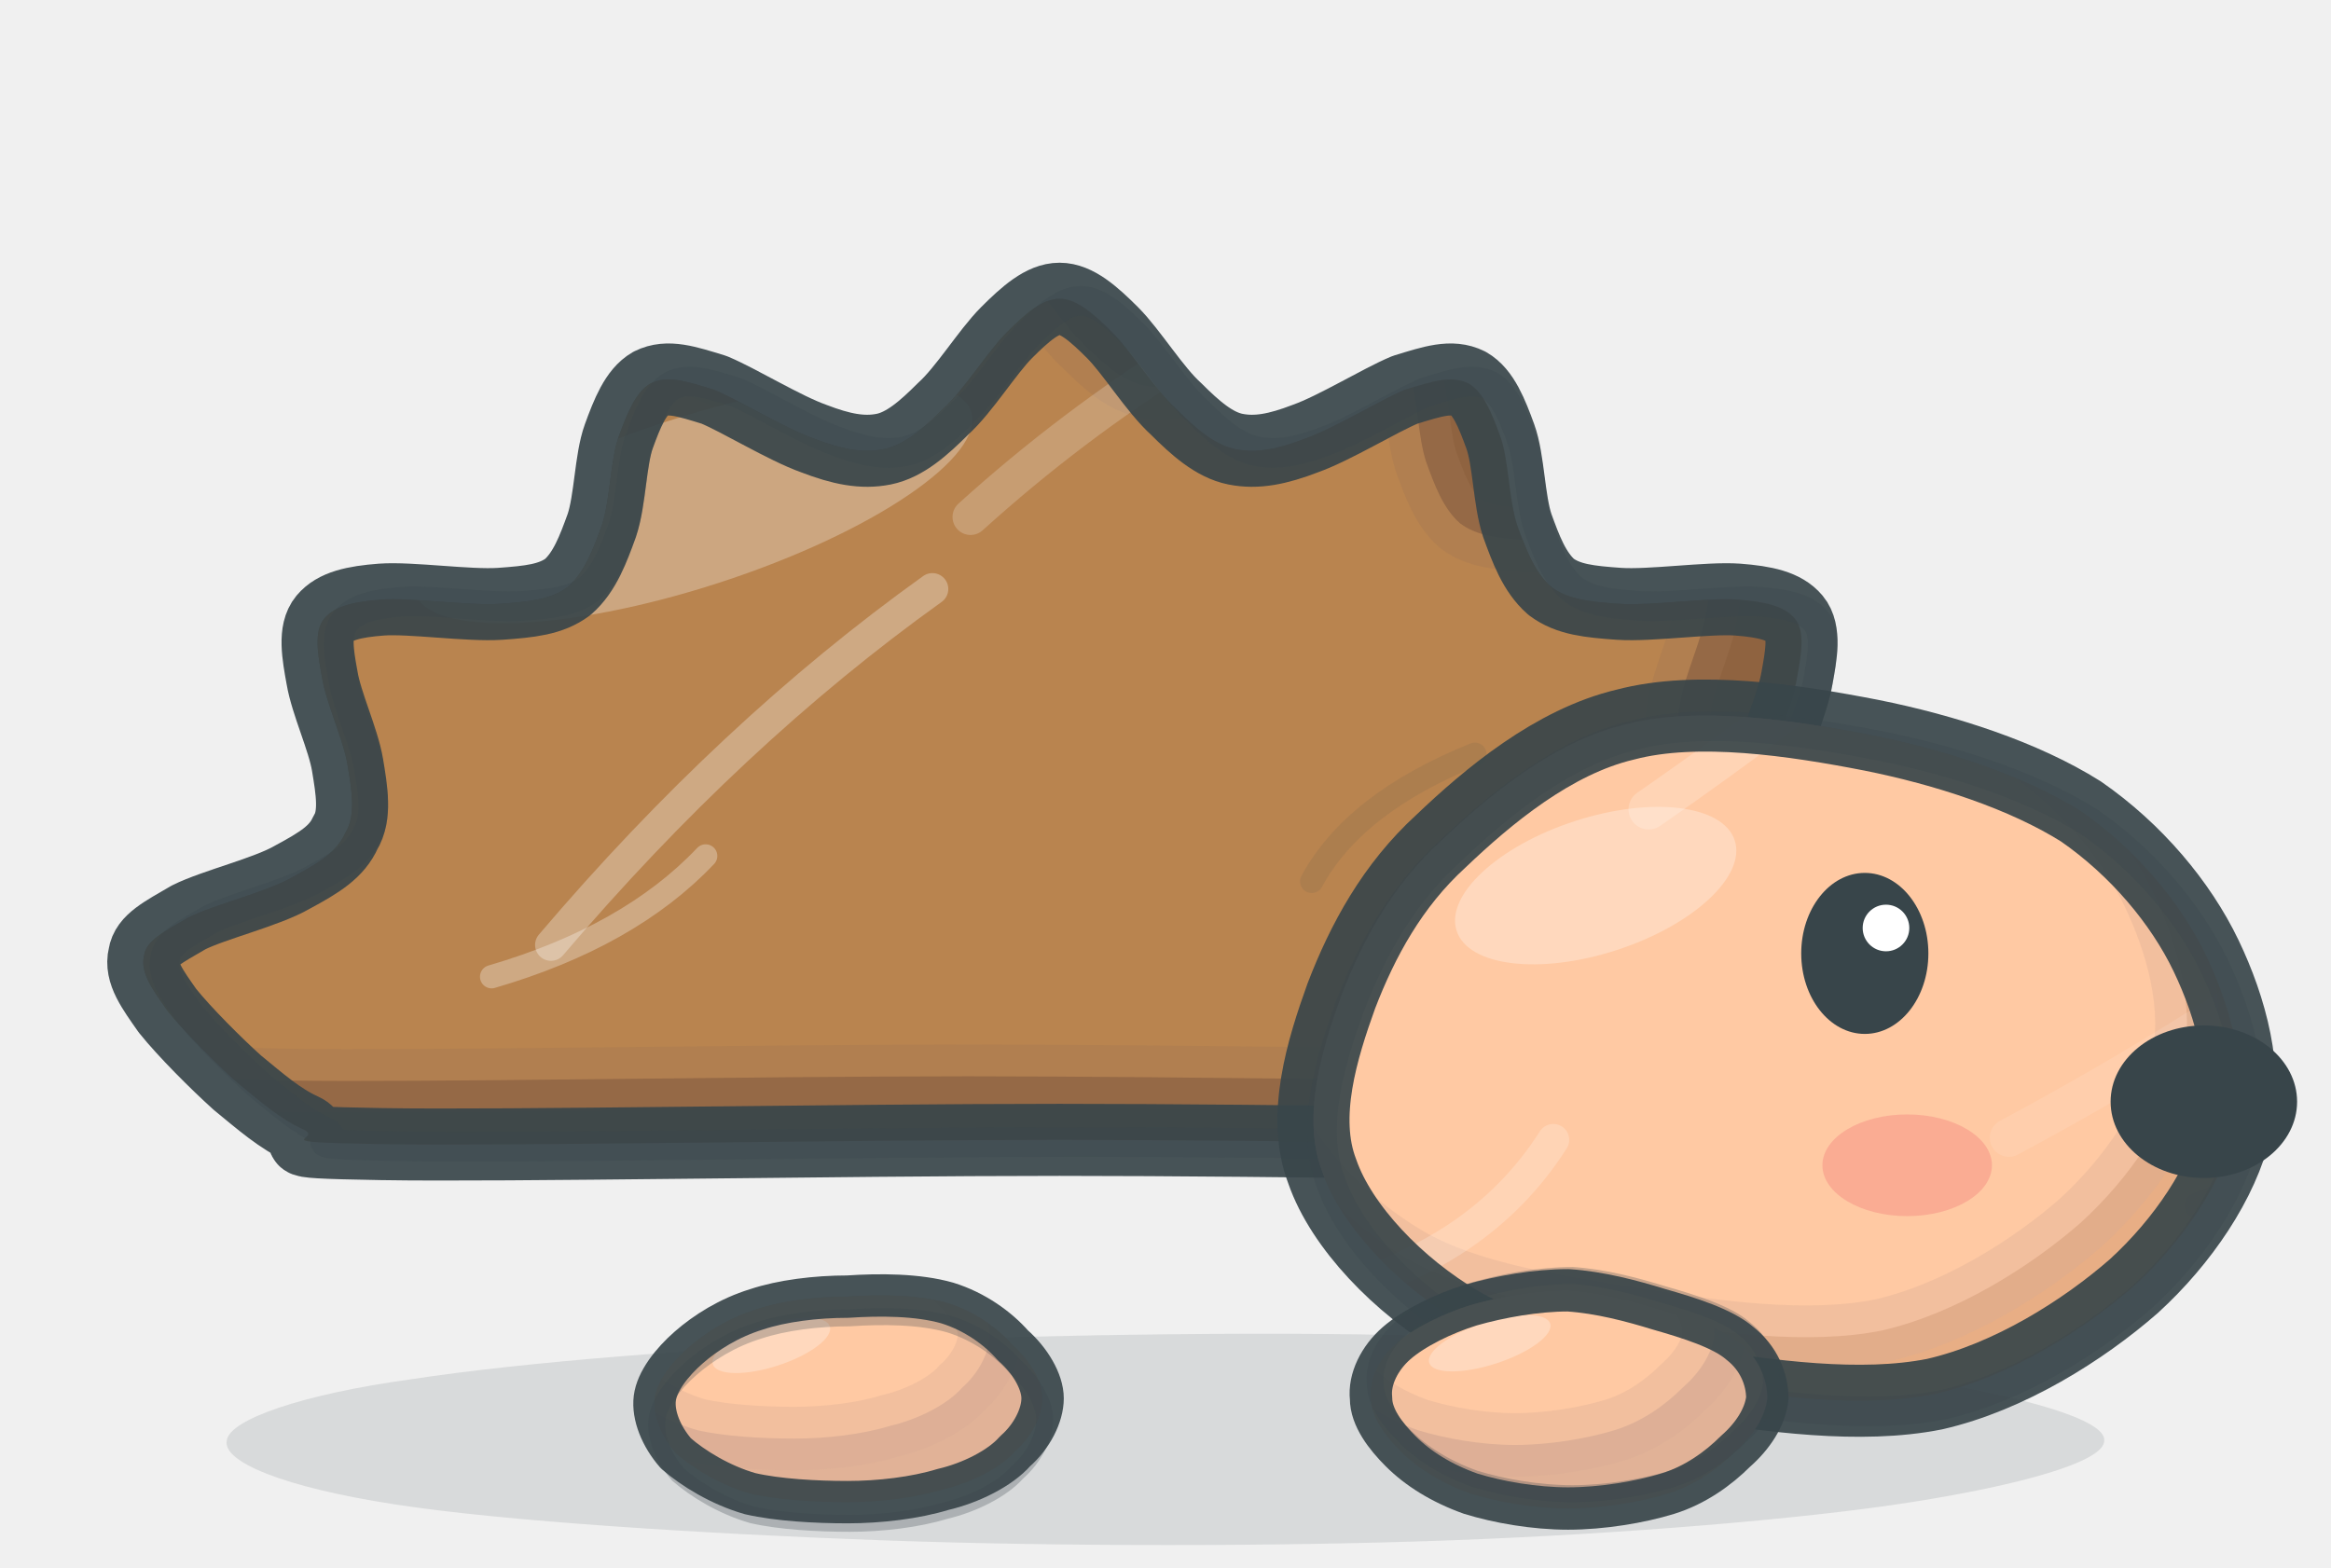
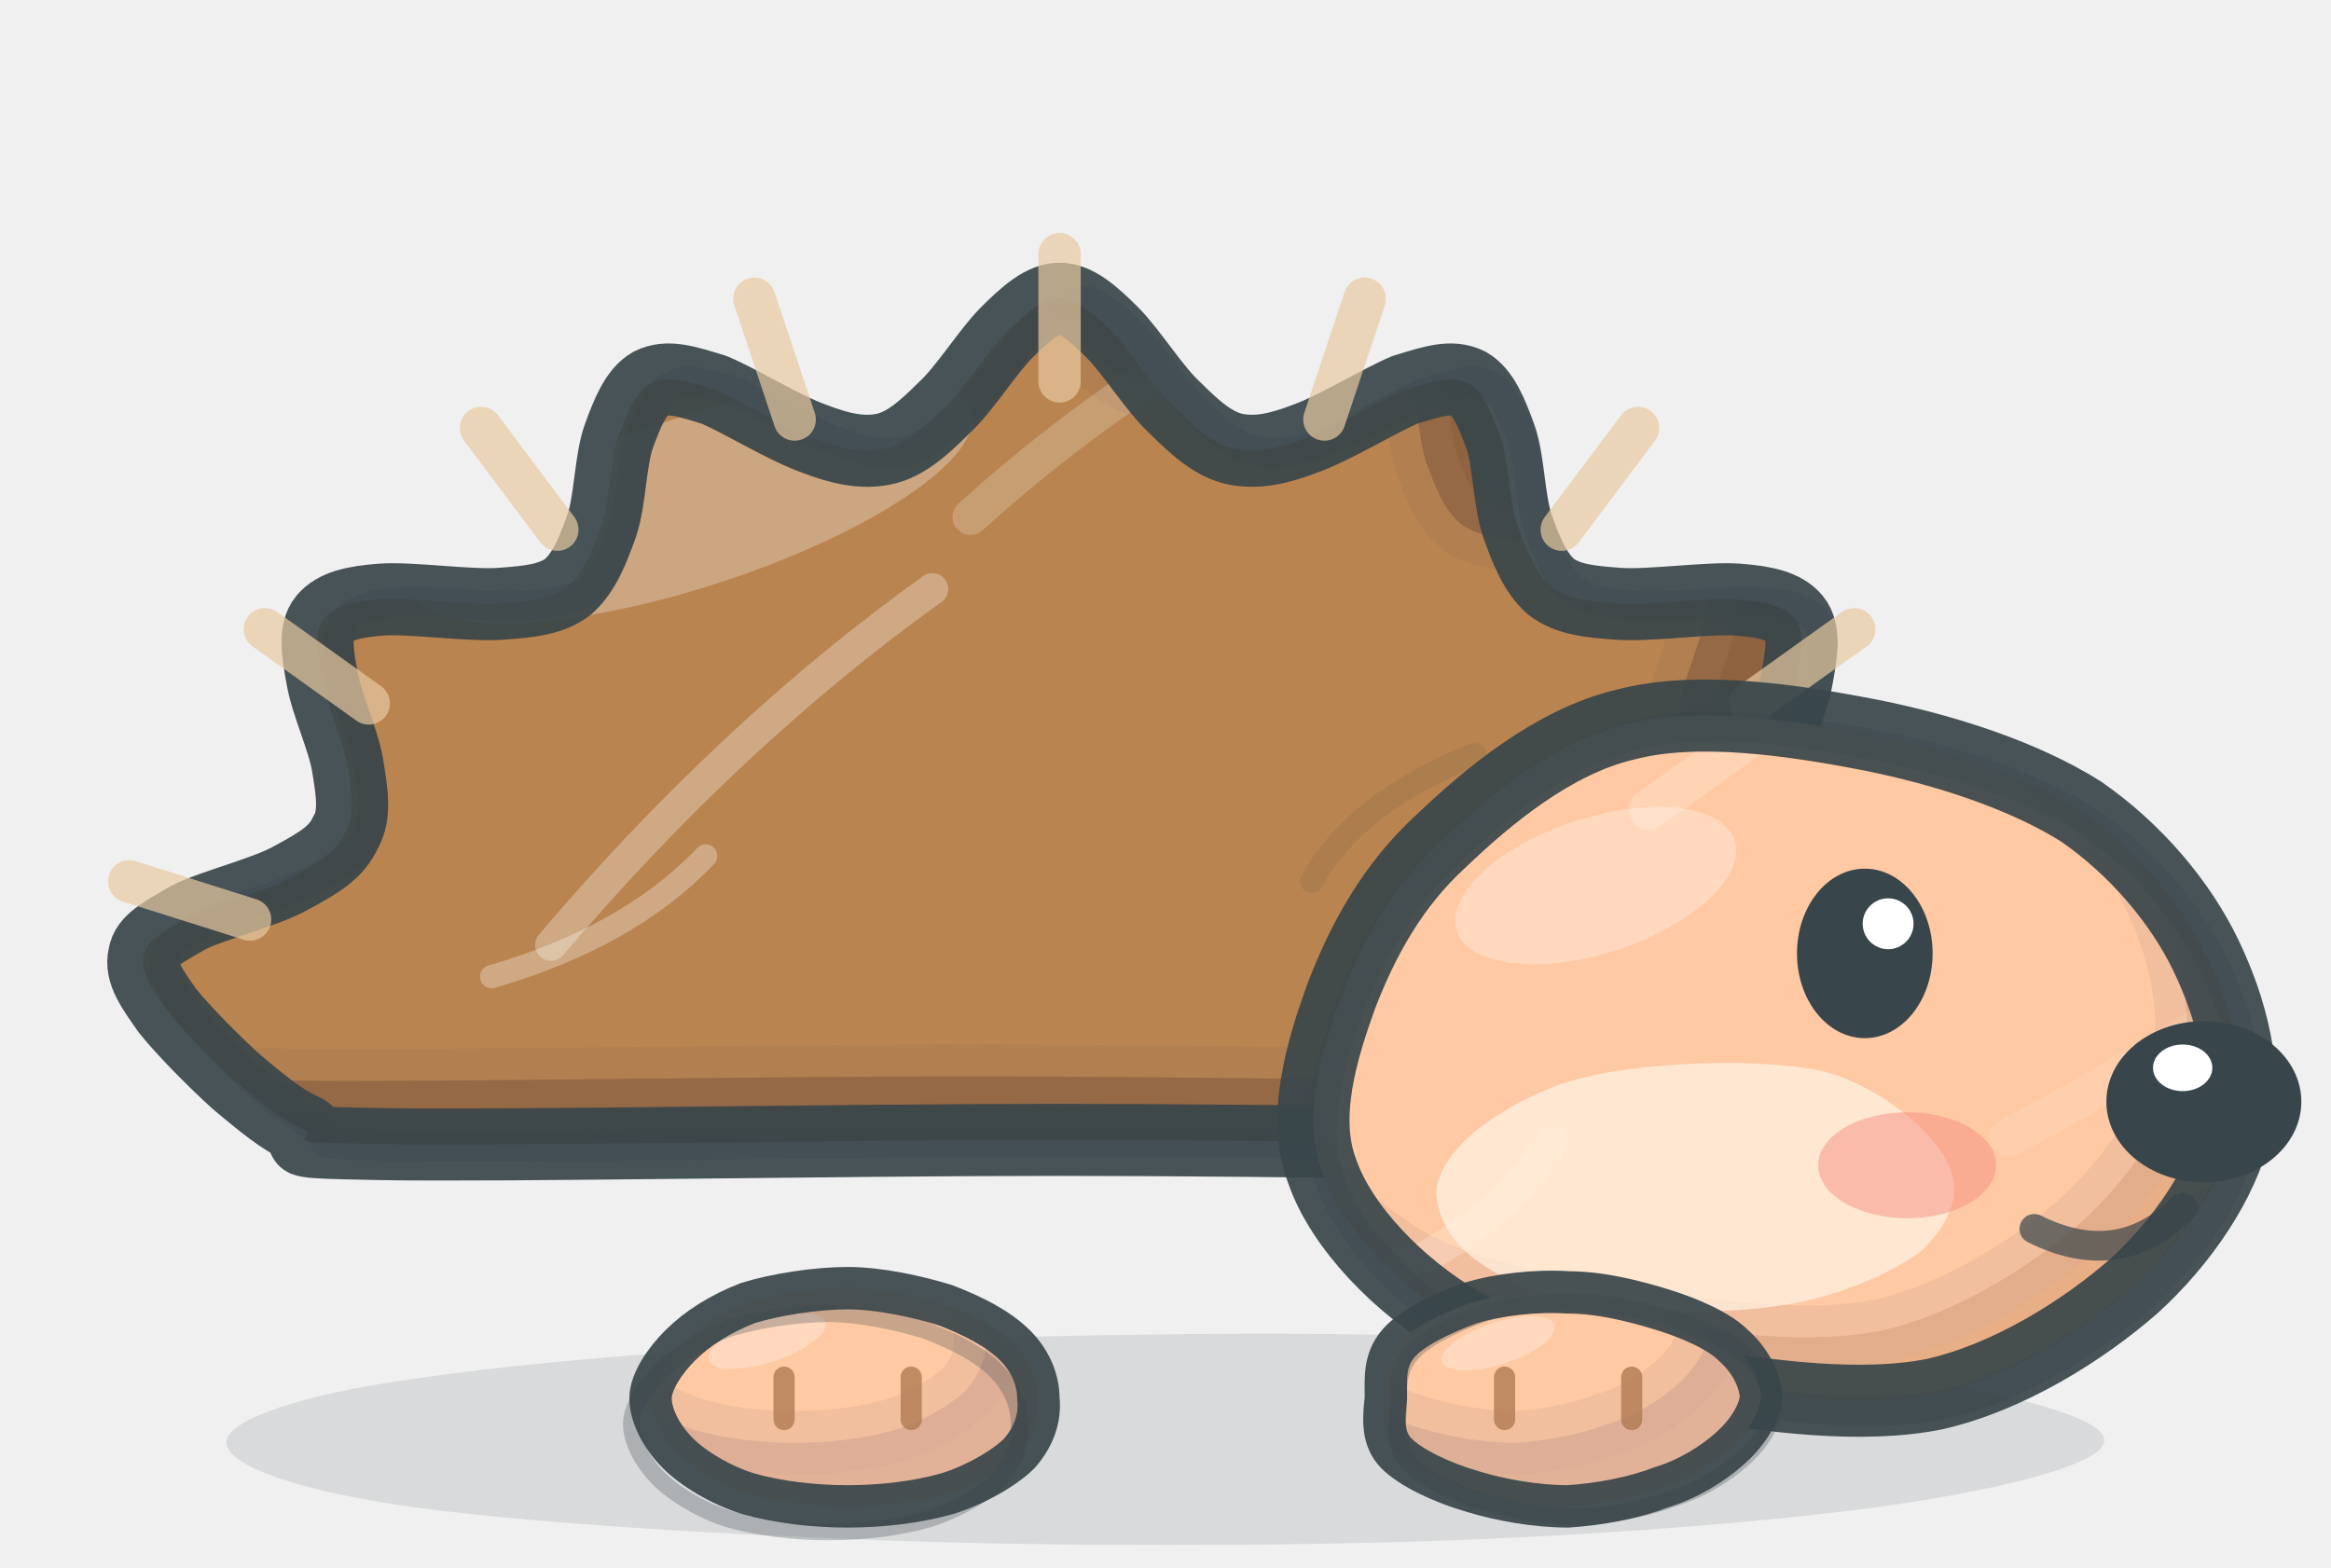
<svg xmlns="http://www.w3.org/2000/svg" width="110" height="74" viewBox="0 0 110 74">
  <path d="M99.3 68C99.3 69 95.3 70.1 90.2 70.9C85.1 71.7 76.6 72.4 68.5 72.7C60.4 73 49.9 73 41.6 72.7C33.3 72.4 23.7 71.8 18.6 71C13.4 70.2 10.5 69 10.7 68C10.8 67 14.3 65.8 19.4 65.1C24.6 64.3 33.3 63.6 41.6 63.3C49.8 63 60.8 62.8 69 63.1C77.1 63.4 85.3 64.3 90.4 65.1C95.4 65.9 99.4 67 99.3 68Z" fill="#38454A" opacity="0.13" />
  <clipPath id="c1">
    <path d="M18 54C12.1 53.9 15.4 53.8 14.3 53.3C13.2 52.8 12.3 52 11.2 51.1C10.2 50.2 8.7 48.7 7.9 47.7C7.2 46.7 6.6 45.9 6.8 45.1C6.9 44.4 7.7 44 8.9 43.3C10.1 42.7 12.6 42.1 13.8 41.4C15.1 40.7 15.9 40.2 16.3 39.3C16.8 38.5 16.6 37.3 16.4 36.1C16.2 34.9 15.4 33.2 15.2 32C15 30.9 14.8 29.8 15.3 29.2C15.8 28.6 16.7 28.4 18 28.3C19.4 28.2 22.1 28.6 23.6 28.5C25 28.4 26 28.3 26.8 27.7C27.6 27 28 25.9 28.4 24.8C28.8 23.6 28.8 21.7 29.2 20.6C29.6 19.5 30 18.5 30.7 18.1C31.5 17.7 32.4 18 33.7 18.4C34.9 18.9 37 20.2 38.4 20.7C39.7 21.2 40.7 21.4 41.7 21.2C42.7 21 43.6 20.2 44.5 19.3C45.5 18.4 46.6 16.6 47.5 15.7C48.4 14.8 49.2 14.1 50 14.1C50.8 14.1 51.6 14.8 52.5 15.7C53.4 16.6 54.5 18.4 55.5 19.3C56.4 20.2 57.3 21 58.3 21.2C59.3 21.4 60.3 21.2 61.6 20.7C63 20.2 65.1 18.9 66.3 18.4C67.6 18 68.5 17.7 69.3 18.1C70 18.5 70.4 19.5 70.8 20.6C71.2 21.7 71.2 23.6 71.6 24.8C72 25.9 72.4 27 73.2 27.7C74 28.3 75 28.4 76.4 28.5C77.9 28.6 80.6 28.2 82 28.3C83.3 28.4 84.2 28.6 84.7 29.2C85.2 29.8 85 30.9 84.8 32C84.6 33.2 83.8 34.9 83.6 36.1C83.4 37.3 83.2 38.5 83.7 39.3C84.1 40.2 84.9 40.7 86.2 41.4C87.4 42.1 89.9 42.7 91.1 43.3C92.3 44 93.1 44.4 93.2 45.1C93.4 45.9 92.8 46.7 92.1 47.7C91.3 48.7 89.8 50.2 88.8 51.1C87.7 52 86.8 52.8 85.7 53.3C84.6 53.8 87.9 53.9 82 54C76.1 54.1 60.7 53.8 50 53.8C39.3 53.8 23.9 54.1 18 54Z" />
  </clipPath>
  <path d="M18 54C12.1 53.9 15.4 53.8 14.3 53.3C13.2 52.8 12.3 52 11.2 51.1C10.2 50.2 8.7 48.7 7.9 47.7C7.2 46.7 6.6 45.9 6.8 45.1C6.9 44.4 7.7 44 8.9 43.3C10.1 42.7 12.6 42.1 13.8 41.4C15.1 40.7 15.9 40.2 16.3 39.3C16.8 38.5 16.6 37.3 16.4 36.1C16.2 34.9 15.4 33.2 15.2 32C15 30.9 14.8 29.8 15.3 29.2C15.8 28.6 16.7 28.4 18 28.3C19.4 28.2 22.1 28.6 23.6 28.5C25 28.4 26 28.3 26.8 27.7C27.6 27 28 25.9 28.4 24.8C28.8 23.6 28.8 21.7 29.2 20.6C29.6 19.5 30 18.5 30.7 18.1C31.5 17.7 32.4 18 33.7 18.4C34.9 18.9 37 20.2 38.4 20.7C39.7 21.2 40.7 21.4 41.7 21.2C42.7 21 43.6 20.2 44.5 19.3C45.5 18.4 46.6 16.6 47.5 15.7C48.4 14.8 49.2 14.1 50 14.1C50.8 14.1 51.6 14.8 52.5 15.7C53.4 16.6 54.5 18.4 55.5 19.3C56.4 20.2 57.3 21 58.3 21.2C59.3 21.4 60.3 21.2 61.6 20.7C63 20.2 65.1 18.9 66.3 18.4C67.6 18 68.5 17.7 69.3 18.1C70 18.5 70.4 19.5 70.8 20.6C71.2 21.7 71.2 23.6 71.6 24.8C72 25.9 72.4 27 73.2 27.7C74 28.3 75 28.4 76.4 28.5C77.9 28.6 80.6 28.2 82 28.3C83.3 28.4 84.2 28.6 84.7 29.2C85.2 29.8 85 30.9 84.8 32C84.6 33.2 83.8 34.9 83.6 36.1C83.4 37.3 83.2 38.5 83.7 39.3C84.1 40.2 84.9 40.7 86.2 41.4C87.4 42.1 89.9 42.7 91.1 43.3C92.3 44 93.1 44.4 93.2 45.1C93.4 45.9 92.8 46.7 92.1 47.7C91.3 48.7 89.8 50.2 88.8 51.1C87.7 52 86.8 52.8 85.7 53.3C84.6 53.8 87.9 53.9 82 54C76.1 54.1 60.7 53.8 50 53.8C39.3 53.8 23.9 54.1 18 54Z" fill="#8F6340" />
  <g clip-path="url(#c1)">
    <path d="M18 54C12.1 53.9 15.4 53.8 14.3 53.3C13.2 52.8 12.3 52 11.2 51.1C10.2 50.2 8.7 48.7 7.9 47.7C7.2 46.7 6.6 45.9 6.8 45.1C6.9 44.4 7.7 44 8.9 43.3C10.1 42.7 12.6 42.1 13.8 41.4C15.1 40.7 15.9 40.2 16.3 39.3C16.8 38.5 16.6 37.3 16.4 36.1C16.2 34.9 15.4 33.2 15.2 32C15 30.9 14.8 29.8 15.3 29.2C15.8 28.6 16.7 28.4 18 28.3C19.4 28.2 22.1 28.6 23.6 28.5C25 28.4 26 28.3 26.8 27.7C27.6 27 28 25.9 28.4 24.8C28.8 23.6 28.8 21.7 29.2 20.6C29.6 19.5 30 18.5 30.7 18.1C31.5 17.7 32.4 18 33.7 18.4C34.9 18.9 37 20.2 38.4 20.7C39.7 21.2 40.7 21.4 41.7 21.2C42.7 21 43.6 20.2 44.5 19.3C45.5 18.4 46.6 16.6 47.5 15.7C48.4 14.8 49.2 14.1 50 14.1C50.8 14.1 51.6 14.8 52.5 15.7C53.4 16.6 54.5 18.4 55.5 19.3C56.4 20.2 57.3 21 58.3 21.2C59.3 21.4 60.3 21.2 61.6 20.7C63 20.2 65.1 18.9 66.3 18.4C67.6 18 68.5 17.7 69.3 18.1C70 18.5 70.4 19.5 70.8 20.6C71.2 21.7 71.2 23.6 71.6 24.8C72 25.9 72.4 27 73.2 27.7C74 28.3 75 28.4 76.4 28.5C77.9 28.6 80.6 28.2 82 28.3C83.3 28.4 84.2 28.6 84.7 29.2C85.2 29.8 85 30.9 84.8 32C84.6 33.2 83.8 34.9 83.6 36.1C83.4 37.3 83.2 38.5 83.7 39.3C84.1 40.2 84.9 40.7 86.2 41.4C87.4 42.1 89.9 42.7 91.1 43.3C92.3 44 93.1 44.4 93.2 45.1C93.4 45.9 92.8 46.7 92.1 47.7C91.3 48.7 89.8 50.2 88.8 51.1C87.7 52 86.8 52.8 85.7 53.3C84.6 53.8 87.9 53.9 82 54C76.1 54.1 60.7 53.8 50 53.8C39.3 53.8 23.9 54.1 18 54Z" fill="#B9844F" transform="translate(-4.3 -3)" />
    <path d="M18 54C12.1 53.9 15.4 53.8 14.3 53.3C13.2 52.8 12.3 52 11.2 51.1C10.2 50.2 8.7 48.7 7.9 47.7C7.2 46.7 6.6 45.9 6.8 45.1C6.9 44.4 7.7 44 8.9 43.3C10.1 42.7 12.6 42.1 13.8 41.4C15.1 40.7 15.9 40.2 16.3 39.3C16.8 38.5 16.6 37.3 16.4 36.1C16.2 34.9 15.4 33.2 15.2 32C15 30.9 14.8 29.8 15.3 29.2C15.8 28.6 16.7 28.4 18 28.3C19.4 28.2 22.1 28.6 23.6 28.5C25 28.4 26 28.3 26.8 27.7C27.6 27 28 25.9 28.4 24.8C28.8 23.6 28.8 21.7 29.2 20.6C29.6 19.5 30 18.5 30.7 18.1C31.5 17.7 32.4 18 33.7 18.4C34.9 18.9 37 20.2 38.4 20.7C39.7 21.2 40.7 21.4 41.7 21.2C42.7 21 43.6 20.2 44.5 19.3C45.5 18.4 46.6 16.6 47.5 15.7C48.4 14.8 49.2 14.1 50 14.1C50.8 14.1 51.6 14.8 52.5 15.7C53.4 16.6 54.5 18.4 55.5 19.3C56.4 20.2 57.3 21 58.3 21.2C59.3 21.4 60.3 21.2 61.6 20.7C63 20.2 65.1 18.9 66.3 18.4C67.6 18 68.5 17.7 69.3 18.1C70 18.5 70.4 19.5 70.8 20.6C71.2 21.7 71.2 23.6 71.6 24.8C72 25.9 72.4 27 73.2 27.7C74 28.3 75 28.4 76.4 28.5C77.9 28.6 80.6 28.2 82 28.3C83.3 28.4 84.2 28.6 84.7 29.2C85.2 29.8 85 30.9 84.8 32C84.6 33.2 83.8 34.9 83.6 36.1C83.4 37.3 83.2 38.5 83.7 39.3C84.1 40.2 84.9 40.7 86.2 41.4C87.4 42.1 89.9 42.7 91.1 43.3C92.3 44 93.1 44.4 93.2 45.1C93.4 45.9 92.8 46.7 92.1 47.7C91.3 48.7 89.8 50.2 88.8 51.1C87.7 52 86.8 52.8 85.7 53.3C84.6 53.8 87.9 53.9 82 54C76.1 54.1 60.7 53.8 50 53.8C39.3 53.8 23.9 54.1 18 54Z" fill="none" stroke="#a07451" stroke-width="3" opacity="0.32" transform="translate(-4.3 -3)" />
    <path d="M23.2 46.1q6.5 -1.9 10.1 -5.7" stroke="#ffffff" stroke-width="1.1" stroke-linecap="round" fill="none" opacity="0.3" />
    <path d="M26 44.6q8.5 -10 18 -16.8" stroke="#ffffff" stroke-width="1.5" stroke-linecap="round" fill="none" opacity="0.3" />
    <path d="M88.9 53.8q5.3 -5.6 11.7 -9" stroke="#ffffff" stroke-width="1.7" stroke-linecap="round" fill="none" opacity="0.2" />
    <path d="M66.1 49.1q10.9 -8.9 19.2 -15.5" stroke="#ffffff" stroke-width="1.9" stroke-linecap="round" fill="none" opacity="0.1" />
    <path d="M45.8 24.4q9.5 -8.6 21.6 -13.5" stroke="#ffffff" stroke-width="1.7" stroke-linecap="round" fill="none" opacity="0.2" />
    <path d="M61.9 41.6q2 -3.7 7.7 -6" stroke="#38454A" stroke-width="1.1" stroke-linecap="round" fill="none" opacity="0.1" />
    <path d="M76.8 43.8q10.3 -4.8 20.3 -13.5" stroke="#38454A" stroke-width="1.8" stroke-linecap="round" fill="none" opacity="0.1" />
    <path d="M63.3 47.6q8.2 -7.3 19.4 -15.4" stroke="#38454A" stroke-width="1.7" stroke-linecap="round" fill="none" opacity="0" />
    <ellipse cx="32.7" cy="23.7" rx="13.8" ry="4" fill="#fff" opacity="0.28" transform="rotate(-18 32.7 23.7)" />
  </g>
  <path d="M18 54C12.1 53.9 15.4 53.8 14.3 53.3C13.2 52.8 12.3 52 11.2 51.1C10.2 50.2 8.7 48.7 7.9 47.7C7.2 46.7 6.6 45.9 6.8 45.1C6.9 44.4 7.7 44 8.9 43.3C10.1 42.7 12.6 42.1 13.8 41.4C15.1 40.7 15.9 40.2 16.3 39.3C16.8 38.5 16.6 37.3 16.4 36.1C16.2 34.9 15.4 33.2 15.2 32C15 30.9 14.8 29.8 15.3 29.2C15.8 28.6 16.7 28.4 18 28.3C19.4 28.2 22.1 28.6 23.6 28.5C25 28.4 26 28.3 26.8 27.7C27.6 27 28 25.9 28.4 24.8C28.8 23.6 28.8 21.7 29.2 20.6C29.6 19.5 30 18.5 30.7 18.1C31.5 17.7 32.4 18 33.7 18.4C34.9 18.9 37 20.2 38.4 20.7C39.7 21.2 40.7 21.4 41.7 21.2C42.7 21 43.6 20.2 44.5 19.3C45.5 18.4 46.6 16.6 47.5 15.7C48.4 14.8 49.2 14.1 50 14.1C50.8 14.1 51.6 14.8 52.5 15.7C53.4 16.6 54.5 18.4 55.5 19.3C56.4 20.2 57.3 21 58.3 21.2C59.3 21.4 60.3 21.2 61.6 20.7C63 20.2 65.1 18.9 66.3 18.4C67.6 18 68.5 17.7 69.3 18.1C70 18.5 70.4 19.5 70.8 20.6C71.2 21.7 71.2 23.6 71.6 24.8C72 25.9 72.4 27 73.2 27.7C74 28.3 75 28.4 76.4 28.5C77.9 28.6 80.6 28.2 82 28.3C83.3 28.4 84.2 28.6 84.7 29.2C85.2 29.8 85 30.9 84.8 32C84.6 33.2 83.8 34.9 83.6 36.1C83.4 37.3 83.2 38.5 83.7 39.3C84.1 40.2 84.9 40.7 86.2 41.4C87.4 42.1 89.9 42.7 91.1 43.3C92.3 44 93.1 44.4 93.2 45.1C93.4 45.9 92.8 46.7 92.1 47.7C91.3 48.7 89.8 50.2 88.8 51.1C87.7 52 86.8 52.8 85.7 53.3C84.6 53.8 87.9 53.9 82 54C76.1 54.1 60.7 53.8 50 53.8C39.3 53.8 23.9 54.1 18 54Z" fill="none" stroke="#38454A" stroke-width="3.4" stroke-linejoin="round" stroke-linecap="round" opacity="0.92" />
  <path d="M18 54C12.1 53.9 15.4 53.8 14.3 53.3C13.2 52.8 12.3 52 11.2 51.1C10.2 50.2 8.7 48.7 7.9 47.7C7.2 46.7 6.6 45.9 6.8 45.1C6.9 44.4 7.7 44 8.9 43.3C10.1 42.7 12.6 42.1 13.8 41.4C15.1 40.7 15.9 40.2 16.3 39.3C16.8 38.5 16.6 37.3 16.4 36.1C16.2 34.9 15.4 33.2 15.2 32C15 30.9 14.8 29.8 15.3 29.2C15.8 28.6 16.7 28.4 18 28.3C19.4 28.2 22.1 28.6 23.6 28.5C25 28.4 26 28.3 26.8 27.7C27.6 27 28 25.9 28.4 24.8C28.8 23.6 28.8 21.7 29.2 20.6C29.6 19.5 30 18.5 30.7 18.1C31.5 17.7 32.4 18 33.7 18.4C34.9 18.9 37 20.2 38.4 20.7C39.7 21.2 40.7 21.4 41.7 21.2C42.7 21 43.6 20.2 44.5 19.3C45.5 18.4 46.6 16.6 47.5 15.7C48.4 14.8 49.2 14.1 50 14.1C50.8 14.1 51.6 14.8 52.5 15.7C53.4 16.6 54.5 18.4 55.5 19.3C56.4 20.2 57.3 21 58.3 21.2C59.3 21.4 60.3 21.2 61.6 20.7C63 20.2 65.1 18.9 66.3 18.4C67.6 18 68.5 17.7 69.3 18.1C70 18.5 70.4 19.5 70.8 20.6C71.2 21.7 71.2 23.6 71.6 24.8C72 25.9 72.4 27 73.2 27.7C74 28.3 75 28.4 76.4 28.5C77.9 28.6 80.6 28.2 82 28.3C83.3 28.4 84.2 28.6 84.7 29.2C85.2 29.8 85 30.9 84.8 32C84.6 33.2 83.8 34.9 83.6 36.1C83.4 37.3 83.2 38.5 83.7 39.3C84.1 40.2 84.9 40.7 86.2 41.4C87.4 42.1 89.9 42.7 91.1 43.3C92.3 44 93.1 44.4 93.2 45.1C93.4 45.9 92.8 46.7 92.1 47.7C91.3 48.7 89.8 50.2 88.8 51.1C87.7 52 86.8 52.8 85.7 53.3C84.6 53.8 87.9 53.9 82 54C76.1 54.1 60.7 53.8 50 53.8C39.3 53.8 23.9 54.1 18 54Z" fill="none" stroke="#38454A" stroke-width="1.4" stroke-linejoin="round" opacity="0.28" transform="translate(1 0.1)" />
+   <path d="M11.8 43.4 l-5.7 -1.8" fill="none" stroke="#E8C9A0" stroke-width="2" stroke-linecap="round" stroke-linejoin="round" opacity="0.7" />
+   <path d="M17.4 33.2 l-4.9 -3.5" fill="none" stroke="#E8C9A0" stroke-width="2" stroke-linecap="round" stroke-linejoin="round" opacity="0.7" />
+   <path d="M26.3 25 l-3.6 -4.8" fill="none" stroke="#E8C9A0" stroke-width="2" stroke-linecap="round" stroke-linejoin="round" opacity="0.7" />
+   <path d="M37.5 19.8 l-1.9 -5.7" fill="none" stroke="#E8C9A0" stroke-width="2" stroke-linecap="round" stroke-linejoin="round" opacity="0.7" />
+   <path d="M50 18 l0 -6" fill="none" stroke="#E8C9A0" stroke-width="2" stroke-linecap="round" stroke-linejoin="round" opacity="0.7" />
+   <path d="M62.5 19.8 l1.9 -5.7" fill="none" stroke="#E8C9A0" stroke-width="2" stroke-linecap="round" stroke-linejoin="round" opacity="0.7" />
+   <path d="M73.7 25 l3.6 -4.8" fill="none" stroke="#E8C9A0" stroke-width="2" stroke-linecap="round" stroke-linejoin="round" opacity="0.7" />
+   <path d="M82.6 33.2 l4.9 -3.5" fill="none" stroke="#E8C9A0" stroke-width="2" stroke-linecap="round" stroke-linejoin="round" opacity="0.7" />
+   <path d="M88.2 43.4 l5.7 -1.8" fill="none" stroke="#E8C9A0" stroke-width="2" stroke-linecap="round" stroke-linejoin="round" opacity="0.7" />
  <clipPath id="c2">
    <path d="M105.5 53.2C104.9 55.8 103 58.6 100.7 60.7C98.3 62.8 94.8 65 91.3 65.8C87.8 66.5 83.5 65.9 79.7 65.3C76 64.7 71.8 64.1 68.9 62.4C66 60.7 63.3 57.9 62.4 55.3C61.4 52.7 62.4 49.5 63.3 47C64.3 44.4 65.7 41.8 68 39.7C70.2 37.6 73.3 35 76.7 34.2C80.1 33.3 84.7 34 88.3 34.7C91.8 35.4 95.5 36.6 98.2 38.3C100.8 40.1 102.9 42.6 104.1 45.1C105.3 47.6 106.1 50.6 105.5 53.2Z" />
  </clipPath>
  <path d="M105.5 53.2C104.9 55.8 103 58.6 100.7 60.7C98.3 62.8 94.8 65 91.3 65.8C87.8 66.5 83.5 65.9 79.7 65.3C76 64.7 71.8 64.1 68.9 62.4C66 60.7 63.3 57.9 62.4 55.3C61.4 52.7 62.4 49.5 63.3 47C64.3 44.4 65.7 41.8 68 39.7C70.2 37.6 73.3 35 76.7 34.2C80.1 33.3 84.7 34 88.3 34.7C91.8 35.4 95.5 36.6 98.2 38.3C100.8 40.1 102.9 42.6 104.1 45.1C105.3 47.6 106.1 50.6 105.5 53.2Z" fill="#E8AE85" />
  <g clip-path="url(#c2)">
    <path d="M105.5 53.2C104.9 55.8 103 58.6 100.7 60.7C98.3 62.8 94.8 65 91.3 65.8C87.8 66.5 83.5 65.9 79.7 65.3C76 64.7 71.8 64.1 68.9 62.4C66 60.7 63.3 57.9 62.4 55.3C61.4 52.7 62.4 49.5 63.3 47C64.3 44.4 65.7 41.8 68 39.7C70.2 37.6 73.3 35 76.7 34.2C80.1 33.3 84.7 34 88.3 34.7C91.8 35.4 95.5 36.6 98.2 38.3C100.8 40.1 102.9 42.6 104.1 45.1C105.3 47.6 106.1 50.6 105.5 53.2Z" fill="#FFC9A3" transform="translate(-2.5 -3)" />
    <path d="M105.5 53.2C104.9 55.8 103 58.6 100.7 60.7C98.3 62.8 94.8 65 91.3 65.8C87.8 66.5 83.5 65.9 79.7 65.3C76 64.7 71.8 64.1 68.9 62.4C66 60.7 63.3 57.9 62.4 55.3C61.4 52.7 62.4 49.5 63.3 47C64.3 44.4 65.7 41.8 68 39.7C70.2 37.6 73.3 35 76.7 34.2C80.1 33.3 84.7 34 88.3 34.7C91.8 35.4 95.5 36.6 98.2 38.3C100.8 40.1 102.9 42.6 104.1 45.1C105.3 47.6 106.1 50.6 105.5 53.2Z" fill="none" stroke="#d6aa93" stroke-width="3" opacity="0.32" transform="translate(-2.5 -3)" />
    <path d="M77.8 38.2q8.1 -5.6 20 -15.3" stroke="#ffffff" stroke-width="1.9" stroke-linecap="round" fill="none" opacity="0.2" />
    <path d="M62.4 61.1q7.4 -1.8 10.9 -7.3" stroke="#ffffff" stroke-width="1.5" stroke-linecap="round" fill="none" opacity="0.2" />
    <path d="M94.8 53.7q11 -5.9 19.2 -12.4" stroke="#ffffff" stroke-width="1.8" stroke-linecap="round" fill="none" opacity="0.1" />
    <path d="M88.2 53.1q4 -3.1 7.3 -3.6" stroke="#38454A" stroke-width="1.8" stroke-linecap="round" fill="none" opacity="0" />
    <path d="M103.7 56.9q6.7 -2.6 16.4 -8.4" stroke="#38454A" stroke-width="1.2" stroke-linecap="round" fill="none" opacity="0.1" />
    <path d="M100.2 64.2q2.4 -0.1 7.4 -4" stroke="#38454A" stroke-width="1.5" stroke-linecap="round" fill="none" opacity="0" />
    <ellipse cx="75.3" cy="41.8" rx="6.9" ry="3.2" fill="#fff" opacity="0.28" transform="rotate(-18 75.3 41.8)" />
  </g>
  <path d="M105.5 53.2C104.9 55.8 103 58.6 100.7 60.7C98.3 62.8 94.8 65 91.3 65.8C87.8 66.5 83.5 65.9 79.7 65.3C76 64.7 71.8 64.1 68.9 62.4C66 60.7 63.3 57.9 62.4 55.3C61.4 52.7 62.4 49.5 63.3 47C64.3 44.4 65.7 41.8 68 39.7C70.2 37.6 73.3 35 76.7 34.2C80.1 33.3 84.7 34 88.3 34.7C91.8 35.4 95.5 36.6 98.2 38.3C100.8 40.1 102.9 42.6 104.1 45.1C105.3 47.6 106.1 50.6 105.5 53.2Z" fill="none" stroke="#38454A" stroke-width="3.4" stroke-linejoin="round" stroke-linecap="round" opacity="0.92" />
  <path d="M105.5 53.2C104.9 55.8 103 58.6 100.7 60.7C98.3 62.8 94.8 65 91.3 65.8C87.8 66.5 83.5 65.9 79.7 65.3C76 64.7 71.8 64.1 68.9 62.4C66 60.7 63.3 57.9 62.4 55.3C61.4 52.7 62.4 49.5 63.3 47C64.3 44.4 65.7 41.8 68 39.7C70.2 37.6 73.3 35 76.7 34.2C80.1 33.3 84.7 34 88.3 34.7C91.8 35.4 95.5 36.6 98.2 38.3C100.8 40.1 102.9 42.6 104.1 45.1C105.3 47.6 106.1 50.6 105.5 53.2Z" fill="none" stroke="#38454A" stroke-width="1.4" stroke-linejoin="round" opacity="0.28" transform="translate(0.4 0.5)" />
-   <ellipse cx="104" cy="52" rx="4.4" ry="3.6" fill="#38454A" />
-   <ellipse cx="88" cy="45" rx="3" ry="3.8" fill="#38454A" />
-   <circle cx="89" cy="43.8" r="1.1" fill="#fff" />
-   <ellipse cx="90" cy="55" rx="4" ry="2.4" fill="#F58F83" opacity=".5" />
+   <path d="M92.2 56C92.3 57 91.6 58.2 90.6 59.1C89.5 59.9 87.8 60.7 86 61.2C84.3 61.7 82 61.9 80 61.9C78 61.9 75.6 61.8 73.8 61.4C72 60.9 70.2 60 69.2 59.1C68.2 58.2 67.7 57 67.8 56C68 55 68.9 53.9 70 53.1C71.1 52.3 72.5 51.5 74.2 51C75.9 50.5 78 50.3 80 50.2C82 50.1 84.5 50.2 86.2 50.6C87.9 51.1 89.4 52.1 90.4 53C91.4 53.9 92.2 55 92.2 56Z" fill="#FFF3E4" opacity="0.7" />
+   <ellipse cx="104" cy="52" rx="4.6" ry="3.8" fill="#38454A" />
+   <ellipse cx="103" cy="50.4" rx="1.4" ry="1.1" fill="#fff" />
+   <ellipse cx="88" cy="45" rx="3.2" ry="4" fill="#38454A" />
+   <circle cx="89.1" cy="43.6" r="1.2" fill="#fff" />
+   <ellipse cx="90" cy="55" rx="4.2" ry="2.5" fill="#F58F83" opacity=".5" />
+   <path d="M96 58 q4 2 7 -1" fill="none" stroke="#38454A" stroke-width="1.4" stroke-linecap="round" stroke-linejoin="round" opacity="0.7" />
  <clipPath id="c3">
-     <path d="M49.2 66C49.2 66.8 48.7 67.8 47.9 68.5C47.2 69.3 45.8 70 44.5 70.3C43.2 70.7 41.5 70.9 40 70.9C38.5 70.9 36.7 70.8 35.4 70.5C34 70.1 32.7 69.3 31.9 68.6C31.2 67.8 30.8 66.8 30.9 66C31 65.2 31.7 64.3 32.5 63.6C33.3 62.9 34.4 62.2 35.7 61.8C36.9 61.4 38.5 61.2 40 61.2C41.5 61.1 43.3 61.1 44.7 61.5C46 61.9 47.1 62.7 47.8 63.5C48.6 64.2 49.2 65.2 49.2 66Z" />
+     <path d="M49 66C49.1 66.9 48.8 67.8 48.1 68.6C47.4 69.3 46 70.1 44.7 70.5C43.3 70.9 41.6 71.1 40 71.1C38.4 71.1 36.7 70.9 35.3 70.5C34 70.1 32.7 69.3 32 68.6C31.2 67.8 30.7 66.8 30.7 66C30.7 65.2 31.4 64.2 32.1 63.5C32.9 62.7 34 62 35.3 61.5C36.6 61.1 38.5 60.8 40 60.8C41.5 60.8 43.3 61.2 44.6 61.6C45.9 62.1 47.1 62.7 47.9 63.5C48.6 64.2 49 65.1 49 66Z" />
  </clipPath>
-   <path d="M49.2 66C49.2 66.8 48.7 67.8 47.9 68.5C47.2 69.3 45.8 70 44.5 70.3C43.2 70.7 41.5 70.9 40 70.9C38.5 70.9 36.7 70.8 35.4 70.5C34 70.1 32.7 69.3 31.9 68.6C31.2 67.8 30.8 66.8 30.9 66C31 65.2 31.7 64.3 32.5 63.6C33.3 62.9 34.4 62.2 35.7 61.8C36.9 61.4 38.5 61.2 40 61.2C41.5 61.1 43.3 61.1 44.7 61.5C46 61.9 47.1 62.7 47.8 63.5C48.6 64.2 49.2 65.2 49.2 66Z" fill="#e1b297" />
+   <path d="M49 66C49.1 66.9 48.8 67.8 48.1 68.6C47.4 69.3 46 70.1 44.7 70.5C43.3 70.9 41.6 71.1 40 71.1C38.4 71.1 36.7 70.9 35.3 70.5C34 70.1 32.7 69.3 32 68.6C31.2 67.8 30.7 66.8 30.7 66C30.7 65.2 31.4 64.2 32.1 63.5C32.9 62.7 34 62 35.3 61.5C36.6 61.1 38.5 60.8 40 60.8C41.5 60.8 43.3 61.2 44.6 61.6C45.9 62.1 47.1 62.7 47.9 63.5C48.6 64.2 49 65.1 49 66Z" fill="#e1b297" />
  <g clip-path="url(#c3)">
-     <path d="M49.2 66C49.2 66.8 48.7 67.8 47.9 68.5C47.2 69.3 45.8 70 44.5 70.3C43.2 70.7 41.5 70.9 40 70.9C38.5 70.9 36.7 70.8 35.4 70.5C34 70.1 32.7 69.3 31.9 68.6C31.2 67.8 30.8 66.8 30.9 66C31 65.2 31.7 64.3 32.5 63.6C33.3 62.9 34.4 62.2 35.7 61.8C36.9 61.4 38.5 61.2 40 61.2C41.5 61.1 43.3 61.1 44.7 61.5C46 61.9 47.1 62.7 47.8 63.5C48.6 64.2 49.2 65.2 49.2 66Z" fill="#FFC9A3" transform="translate(-2.5 -3)" />
-     <path d="M49.2 66C49.2 66.8 48.7 67.8 47.9 68.5C47.2 69.3 45.8 70 44.5 70.3C43.2 70.7 41.5 70.9 40 70.9C38.5 70.9 36.7 70.8 35.4 70.5C34 70.1 32.7 69.3 31.9 68.6C31.2 67.8 30.8 66.8 30.9 66C31 65.2 31.7 64.3 32.5 63.6C33.3 62.9 34.4 62.2 35.7 61.8C36.9 61.4 38.5 61.2 40 61.2C41.5 61.1 43.3 61.1 44.7 61.5C46 61.9 47.1 62.7 47.8 63.5C48.6 64.2 49.2 65.2 49.2 66Z" fill="none" stroke="#d6aa93" stroke-width="3" opacity="0.32" transform="translate(-2.5 -3)" />
-     <ellipse cx="36.4" cy="63.5" rx="2.9" ry="1" fill="#fff" opacity="0.28" transform="rotate(-18 36.4 63.5)" />
+     <path d="M49 66C49.1 66.9 48.8 67.8 48.1 68.6C47.4 69.3 46 70.1 44.7 70.5C43.3 70.9 41.6 71.1 40 71.1C38.4 71.1 36.7 70.9 35.3 70.5C34 70.1 32.7 69.3 32 68.6C31.2 67.8 30.7 66.8 30.7 66C30.7 65.2 31.4 64.2 32.1 63.5C32.9 62.7 34 62 35.3 61.5C36.6 61.1 38.5 60.8 40 60.8C41.5 60.8 43.3 61.2 44.6 61.6C45.9 62.1 47.1 62.7 47.9 63.5C48.6 64.2 49 65.1 49 66Z" fill="#FFC9A3" transform="translate(-2.5 -3)" />
+     <path d="M49 66C49.1 66.9 48.8 67.8 48.1 68.6C47.4 69.3 46 70.1 44.7 70.5C43.3 70.9 41.6 71.1 40 71.1C38.4 71.1 36.7 70.9 35.3 70.5C34 70.1 32.7 69.3 32 68.6C31.2 67.8 30.7 66.8 30.7 66C30.7 65.2 31.4 64.2 32.1 63.5C32.9 62.7 34 62 35.3 61.5C36.6 61.1 38.5 60.8 40 60.8C41.5 60.8 43.3 61.2 44.6 61.6C45.9 62.1 47.1 62.7 47.9 63.5C48.6 64.2 49 65.1 49 66Z" fill="none" stroke="#d6aa93" stroke-width="3" opacity="0.32" transform="translate(-2.5 -3)" />
+     <ellipse cx="36.2" cy="63.3" rx="2.9" ry="1" fill="#fff" opacity="0.28" transform="rotate(-18 36.2 63.3)" />
  </g>
-   <path d="M49.2 66C49.2 66.8 48.7 67.8 47.9 68.5C47.2 69.3 45.8 70 44.5 70.3C43.2 70.7 41.5 70.9 40 70.9C38.5 70.9 36.7 70.8 35.4 70.5C34 70.1 32.7 69.3 31.9 68.6C31.2 67.8 30.8 66.8 30.9 66C31 65.2 31.7 64.3 32.5 63.6C33.3 62.9 34.4 62.2 35.7 61.8C36.9 61.4 38.5 61.2 40 61.2C41.5 61.1 43.3 61.1 44.7 61.5C46 61.9 47.1 62.7 47.8 63.5C48.6 64.2 49.2 65.2 49.2 66Z" fill="none" stroke="#38454A" stroke-width="2" stroke-linejoin="round" stroke-linecap="round" opacity="0.92" />
-   <path d="M49.2 66C49.2 66.8 48.7 67.8 47.9 68.5C47.2 69.3 45.8 70 44.5 70.3C43.2 70.7 41.5 70.9 40 70.9C38.5 70.9 36.7 70.8 35.4 70.5C34 70.1 32.7 69.3 31.9 68.6C31.2 67.8 30.8 66.8 30.9 66C31 65.2 31.7 64.3 32.5 63.6C33.3 62.9 34.4 62.2 35.7 61.8C36.9 61.4 38.5 61.2 40 61.2C41.5 61.1 43.3 61.1 44.7 61.5C46 61.9 47.1 62.7 47.8 63.5C48.6 64.2 49.2 65.2 49.2 66Z" fill="none" stroke="#38454A" stroke-width="0.8" stroke-linejoin="round" opacity="0.28" transform="translate(0.1 1)" />
+   <path d="M49 66C49.1 66.9 48.8 67.8 48.1 68.6C47.4 69.3 46 70.1 44.7 70.5C43.3 70.9 41.6 71.1 40 71.1C38.4 71.1 36.7 70.9 35.3 70.5C34 70.1 32.7 69.3 32 68.6C31.2 67.8 30.7 66.8 30.7 66C30.7 65.2 31.4 64.2 32.1 63.5C32.9 62.7 34 62 35.3 61.5C36.6 61.1 38.5 60.8 40 60.8C41.5 60.8 43.3 61.2 44.6 61.6C45.9 62.1 47.1 62.7 47.9 63.5C48.6 64.2 49 65.1 49 66Z" fill="none" stroke="#38454A" stroke-width="2" stroke-linejoin="round" stroke-linecap="round" opacity="0.92" />
+   <path d="M49 66C49.1 66.9 48.8 67.8 48.1 68.6C47.4 69.3 46 70.1 44.7 70.5C43.3 70.9 41.6 71.1 40 71.1C38.4 71.1 36.7 70.9 35.3 70.5C34 70.1 32.7 69.3 32 68.6C31.2 67.8 30.7 66.8 30.7 66C30.7 65.2 31.4 64.2 32.1 63.5C32.9 62.7 34 62 35.3 61.5C36.6 61.1 38.5 60.8 40 60.8C41.5 60.8 43.3 61.2 44.6 61.6C45.9 62.1 47.1 62.7 47.9 63.5C48.6 64.2 49 65.1 49 66Z" fill="none" stroke="#38454A" stroke-width="0.8" stroke-linejoin="round" opacity="0.28" transform="translate(-0.9 1.2)" />
+   <path d="M37 67 v-2 M43 67 v-2" fill="none" stroke="#B07A52" stroke-width="1" stroke-linecap="round" stroke-linejoin="round" opacity="0.8" />
  <clipPath id="c4">
-     <path d="M83.4 66C83.3 66.9 82.7 67.8 81.9 68.5C81.1 69.3 80 70.1 78.7 70.5C77.4 70.9 75.6 71.2 74 71.2C72.4 71.2 70.7 70.9 69.4 70.5C68 70 66.9 69.3 66.1 68.5C65.4 67.8 64.7 66.9 64.7 66C64.6 65.1 65.1 64.1 65.9 63.4C66.7 62.7 68.1 62 69.4 61.6C70.8 61.2 72.5 60.9 74 60.9C75.5 61 77 61.4 78.3 61.8C79.7 62.2 81.3 62.7 82.1 63.4C83 64.1 83.4 65.1 83.4 66Z" />
+     <path d="M83.1 66C83 66.8 82.4 67.7 81.6 68.4C80.8 69.1 79.7 69.8 78.4 70.2C77.1 70.7 75.5 71 74 71.1C72.5 71.1 70.8 70.8 69.5 70.4C68.1 70 66.6 69.3 65.9 68.6C65.2 67.9 65.3 66.9 65.4 66C65.4 65.1 65.3 64.2 66 63.4C66.6 62.7 68 62 69.4 61.5C70.7 61.1 72.5 60.9 74 61C75.5 61 77.1 61.4 78.4 61.8C79.7 62.2 81.1 62.8 81.8 63.5C82.6 64.2 83.1 65.2 83.1 66Z" />
  </clipPath>
-   <path d="M83.4 66C83.3 66.9 82.7 67.8 81.9 68.5C81.1 69.3 80 70.1 78.7 70.5C77.4 70.9 75.6 71.2 74 71.2C72.4 71.2 70.7 70.9 69.4 70.5C68 70 66.9 69.3 66.1 68.5C65.4 67.8 64.7 66.9 64.7 66C64.6 65.1 65.1 64.1 65.9 63.4C66.7 62.7 68.1 62 69.4 61.6C70.8 61.2 72.5 60.9 74 60.9C75.5 61 77 61.4 78.3 61.8C79.7 62.2 81.3 62.7 82.1 63.4C83 64.1 83.4 65.1 83.4 66Z" fill="#e1b297" />
+   <path d="M83.1 66C83 66.8 82.4 67.7 81.6 68.4C80.8 69.1 79.7 69.8 78.4 70.2C77.1 70.7 75.5 71 74 71.1C72.5 71.1 70.8 70.8 69.5 70.4C68.1 70 66.6 69.3 65.9 68.6C65.2 67.9 65.3 66.9 65.4 66C65.4 65.1 65.3 64.2 66 63.4C66.6 62.7 68 62 69.4 61.5C70.7 61.1 72.5 60.9 74 61C75.5 61 77.1 61.4 78.4 61.8C79.7 62.2 81.1 62.8 81.8 63.5C82.6 64.2 83.1 65.2 83.1 66Z" fill="#e1b297" />
  <g clip-path="url(#c4)">
-     <path d="M83.4 66C83.3 66.9 82.7 67.8 81.9 68.5C81.1 69.3 80 70.1 78.7 70.5C77.4 70.9 75.6 71.2 74 71.2C72.4 71.2 70.7 70.9 69.4 70.5C68 70 66.9 69.3 66.1 68.5C65.4 67.8 64.7 66.9 64.7 66C64.6 65.1 65.1 64.1 65.9 63.4C66.7 62.7 68.1 62 69.4 61.6C70.8 61.2 72.5 60.9 74 60.9C75.5 61 77 61.4 78.3 61.8C79.7 62.2 81.3 62.7 82.1 63.4C83 64.1 83.4 65.1 83.4 66Z" fill="#FFC9A3" transform="translate(-2.5 -3)" />
-     <path d="M83.4 66C83.3 66.9 82.7 67.8 81.9 68.5C81.1 69.3 80 70.1 78.7 70.5C77.4 70.9 75.6 71.2 74 71.2C72.4 71.2 70.7 70.9 69.4 70.5C68 70 66.9 69.3 66.1 68.5C65.4 67.8 64.7 66.9 64.7 66C64.6 65.1 65.1 64.1 65.9 63.4C66.7 62.7 68.1 62 69.4 61.6C70.8 61.2 72.5 60.9 74 60.9C75.5 61 77 61.4 78.3 61.8C79.7 62.2 81.3 62.7 82.1 63.4C83 64.1 83.4 65.1 83.4 66Z" fill="none" stroke="#d6aa93" stroke-width="3" opacity="0.32" transform="translate(-2.5 -3)" />
-     <ellipse cx="70.3" cy="63.4" rx="3" ry="1" fill="#fff" opacity="0.28" transform="rotate(-18 70.3 63.4)" />
+     <path d="M83.1 66C83 66.8 82.4 67.7 81.6 68.4C80.8 69.1 79.7 69.8 78.4 70.2C77.1 70.7 75.5 71 74 71.1C72.5 71.1 70.8 70.8 69.5 70.4C68.1 70 66.6 69.3 65.9 68.6C65.2 67.9 65.3 66.9 65.4 66C65.4 65.1 65.3 64.2 66 63.4C66.6 62.7 68 62 69.4 61.5C70.7 61.1 72.5 60.9 74 61C75.5 61 77.1 61.4 78.4 61.8C79.7 62.2 81.1 62.8 81.8 63.5C82.6 64.2 83.1 65.2 83.1 66Z" fill="#FFC9A3" transform="translate(-2.5 -3)" />
+     <path d="M83.1 66C83 66.8 82.4 67.7 81.6 68.4C80.8 69.1 79.7 69.8 78.4 70.2C77.1 70.7 75.5 71 74 71.1C72.5 71.1 70.8 70.8 69.5 70.4C68.1 70 66.6 69.3 65.9 68.6C65.2 67.9 65.3 66.9 65.4 66C65.4 65.1 65.3 64.2 66 63.4C66.6 62.7 68 62 69.4 61.5C70.7 61.1 72.5 60.9 74 61C75.5 61 77.1 61.4 78.4 61.8C79.7 62.2 81.1 62.8 81.8 63.5C82.6 64.2 83.1 65.2 83.1 66Z" fill="none" stroke="#d6aa93" stroke-width="3" opacity="0.32" transform="translate(-2.5 -3)" />
+     <ellipse cx="70.7" cy="63.4" rx="2.8" ry="1" fill="#fff" opacity="0.28" transform="rotate(-18 70.7 63.4)" />
  </g>
-   <path d="M83.4 66C83.3 66.9 82.7 67.8 81.9 68.5C81.1 69.3 80 70.1 78.7 70.5C77.4 70.9 75.6 71.2 74 71.2C72.4 71.2 70.7 70.9 69.4 70.5C68 70 66.9 69.3 66.1 68.5C65.4 67.8 64.7 66.9 64.7 66C64.6 65.1 65.1 64.1 65.9 63.4C66.7 62.7 68.1 62 69.4 61.6C70.8 61.2 72.5 60.9 74 60.9C75.5 61 77 61.4 78.3 61.8C79.7 62.2 81.3 62.7 82.1 63.4C83 64.1 83.4 65.1 83.4 66Z" fill="none" stroke="#38454A" stroke-width="2" stroke-linejoin="round" stroke-linecap="round" opacity="0.92" />
-   <path d="M83.4 66C83.3 66.9 82.7 67.8 81.9 68.5C81.1 69.3 80 70.1 78.7 70.5C77.4 70.9 75.6 71.2 74 71.2C72.4 71.2 70.7 70.9 69.4 70.5C68 70 66.9 69.3 66.1 68.5C65.4 67.8 64.7 66.9 64.7 66C64.6 65.1 65.1 64.1 65.9 63.4C66.7 62.7 68.1 62 69.4 61.6C70.8 61.2 72.5 60.9 74 60.9C75.5 61 77 61.4 78.3 61.8C79.7 62.2 81.3 62.7 82.1 63.4C83 64.1 83.4 65.1 83.4 66Z" fill="none" stroke="#38454A" stroke-width="0.8" stroke-linejoin="round" opacity="0.28" transform="translate(0.2 -0.7)" />
+   <path d="M83.1 66C83 66.8 82.4 67.7 81.6 68.4C80.8 69.1 79.7 69.8 78.4 70.2C77.1 70.7 75.5 71 74 71.1C72.5 71.1 70.8 70.8 69.5 70.4C68.1 70 66.6 69.3 65.9 68.6C65.2 67.9 65.3 66.9 65.4 66C65.4 65.1 65.3 64.2 66 63.4C66.6 62.7 68 62 69.4 61.5C70.7 61.1 72.5 60.9 74 61C75.5 61 77.1 61.4 78.4 61.8C79.7 62.2 81.1 62.8 81.8 63.5C82.6 64.2 83.1 65.2 83.1 66Z" fill="none" stroke="#38454A" stroke-width="2" stroke-linejoin="round" stroke-linecap="round" opacity="0.92" />
+   <path d="M83.1 66C83 66.8 82.4 67.7 81.6 68.4C80.8 69.1 79.7 69.8 78.4 70.2C77.1 70.7 75.5 71 74 71.1C72.5 71.1 70.8 70.8 69.5 70.4C68.1 70 66.6 69.3 65.9 68.6C65.2 67.9 65.3 66.9 65.4 66C65.4 65.1 65.3 64.2 66 63.4C66.6 62.7 68 62 69.4 61.5C70.7 61.1 72.5 60.9 74 61C75.5 61 77.1 61.4 78.4 61.8C79.7 62.2 81.1 62.8 81.8 63.5C82.6 64.2 83.1 65.2 83.1 66Z" fill="none" stroke="#38454A" stroke-width="0.8" stroke-linejoin="round" opacity="0.28" transform="translate(0.6 0.5)" />
+   <path d="M71 67 v-2 M77 67 v-2" fill="none" stroke="#B07A52" stroke-width="1" stroke-linecap="round" stroke-linejoin="round" opacity="0.8" />
</svg>
